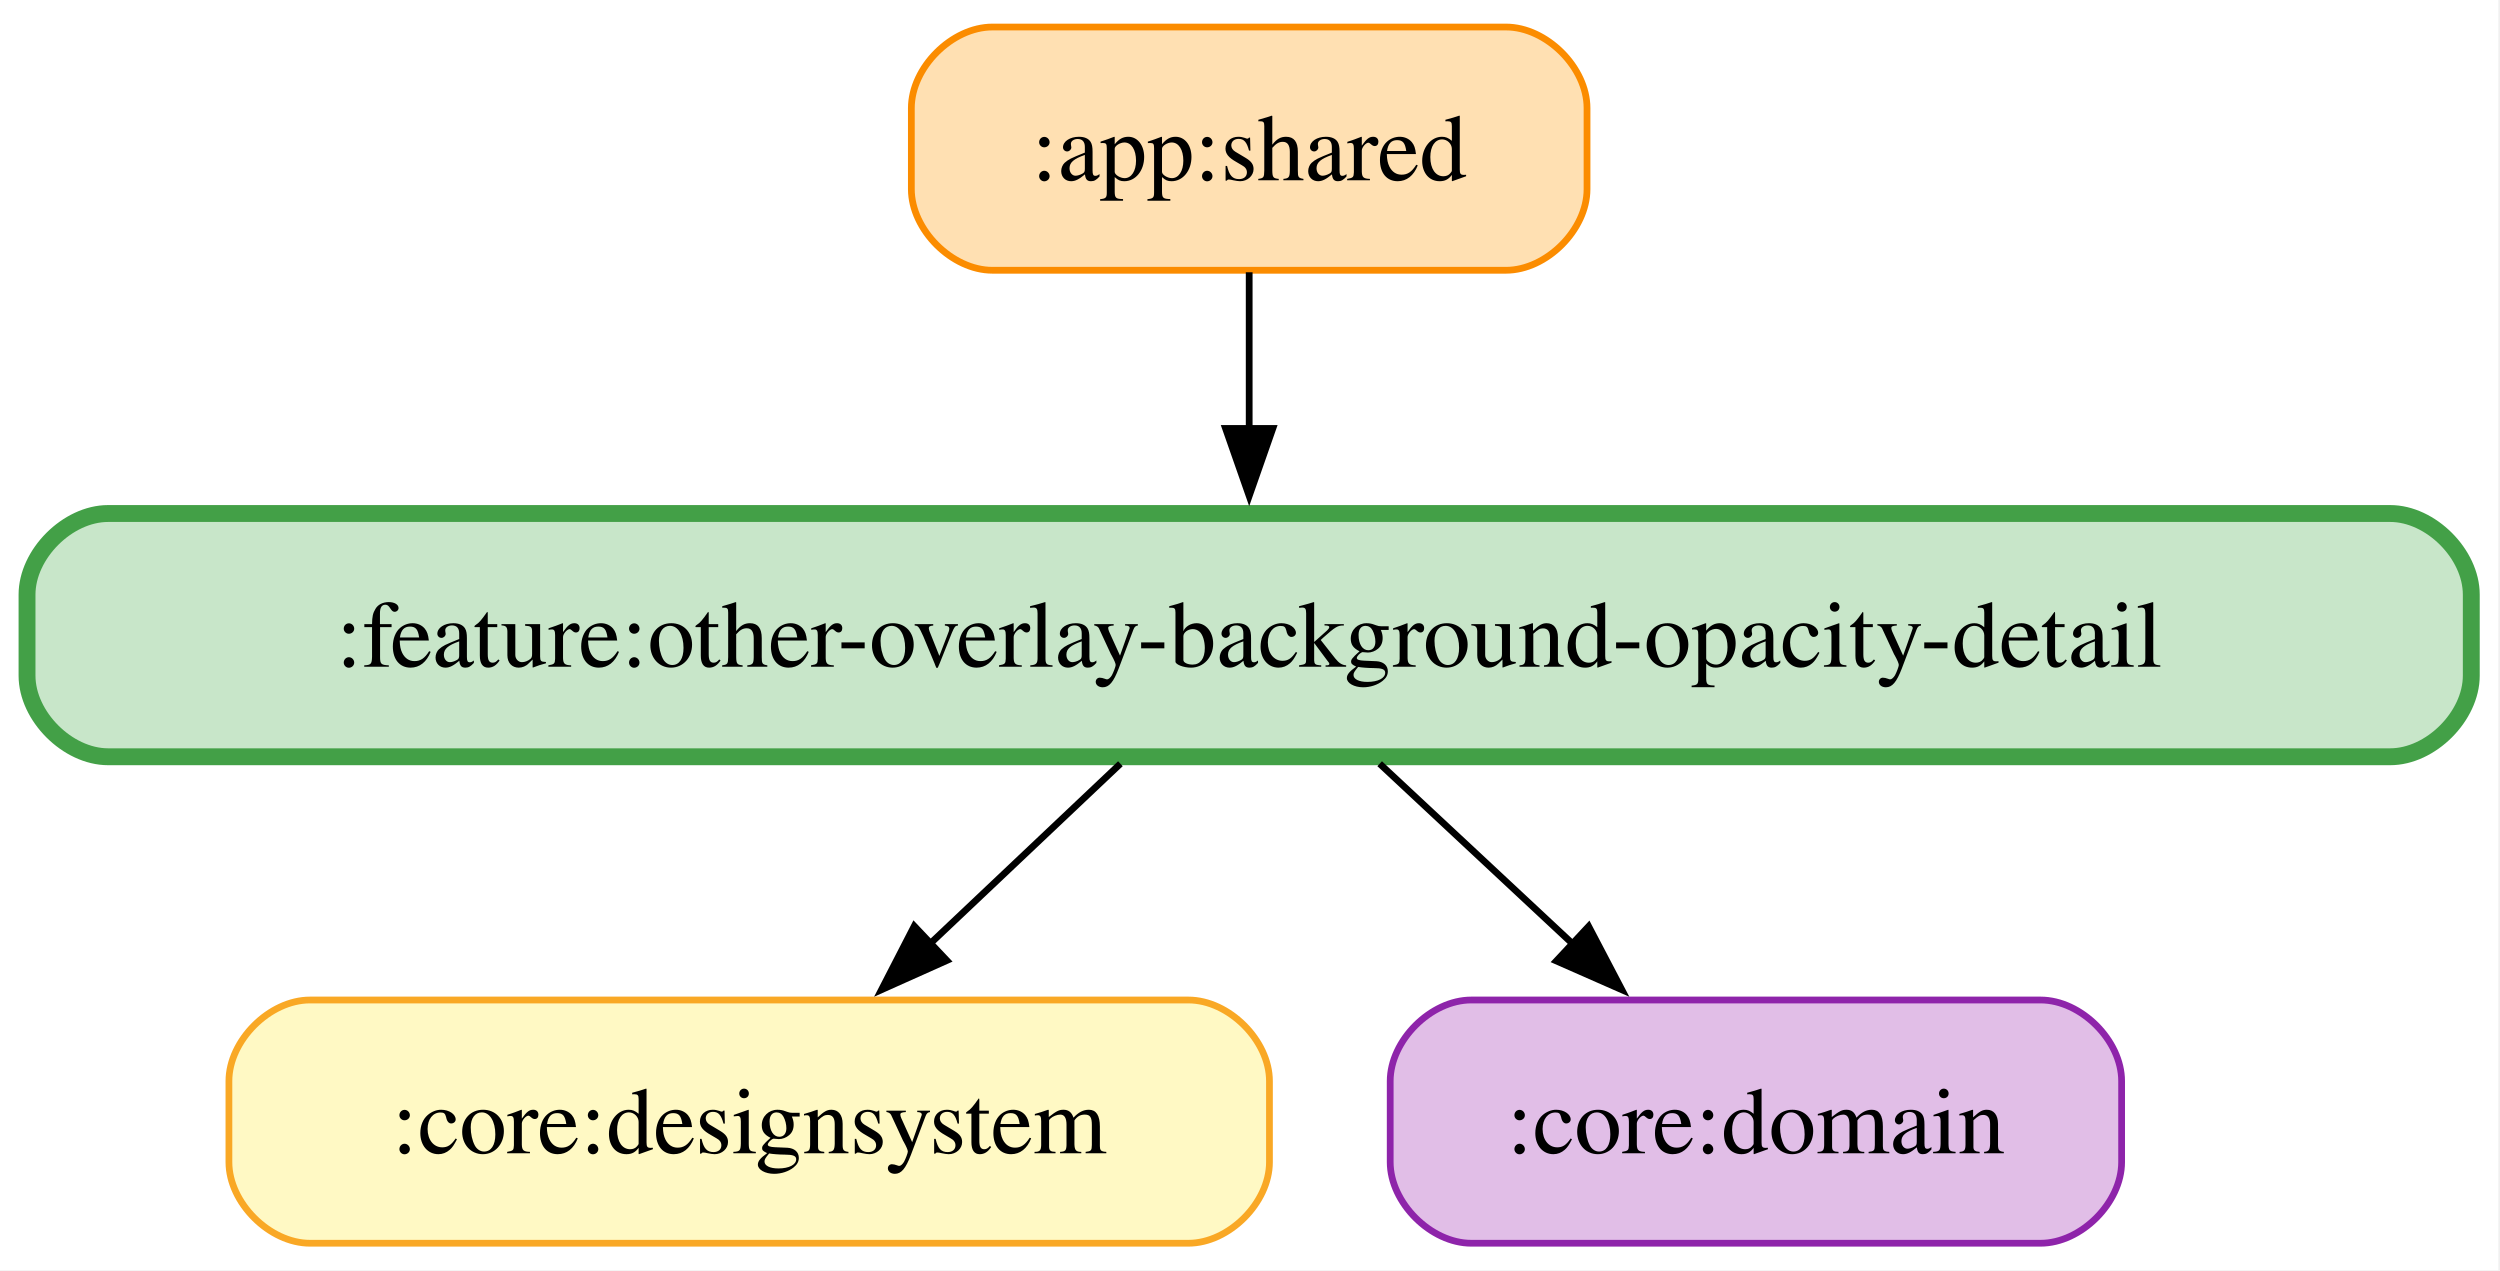
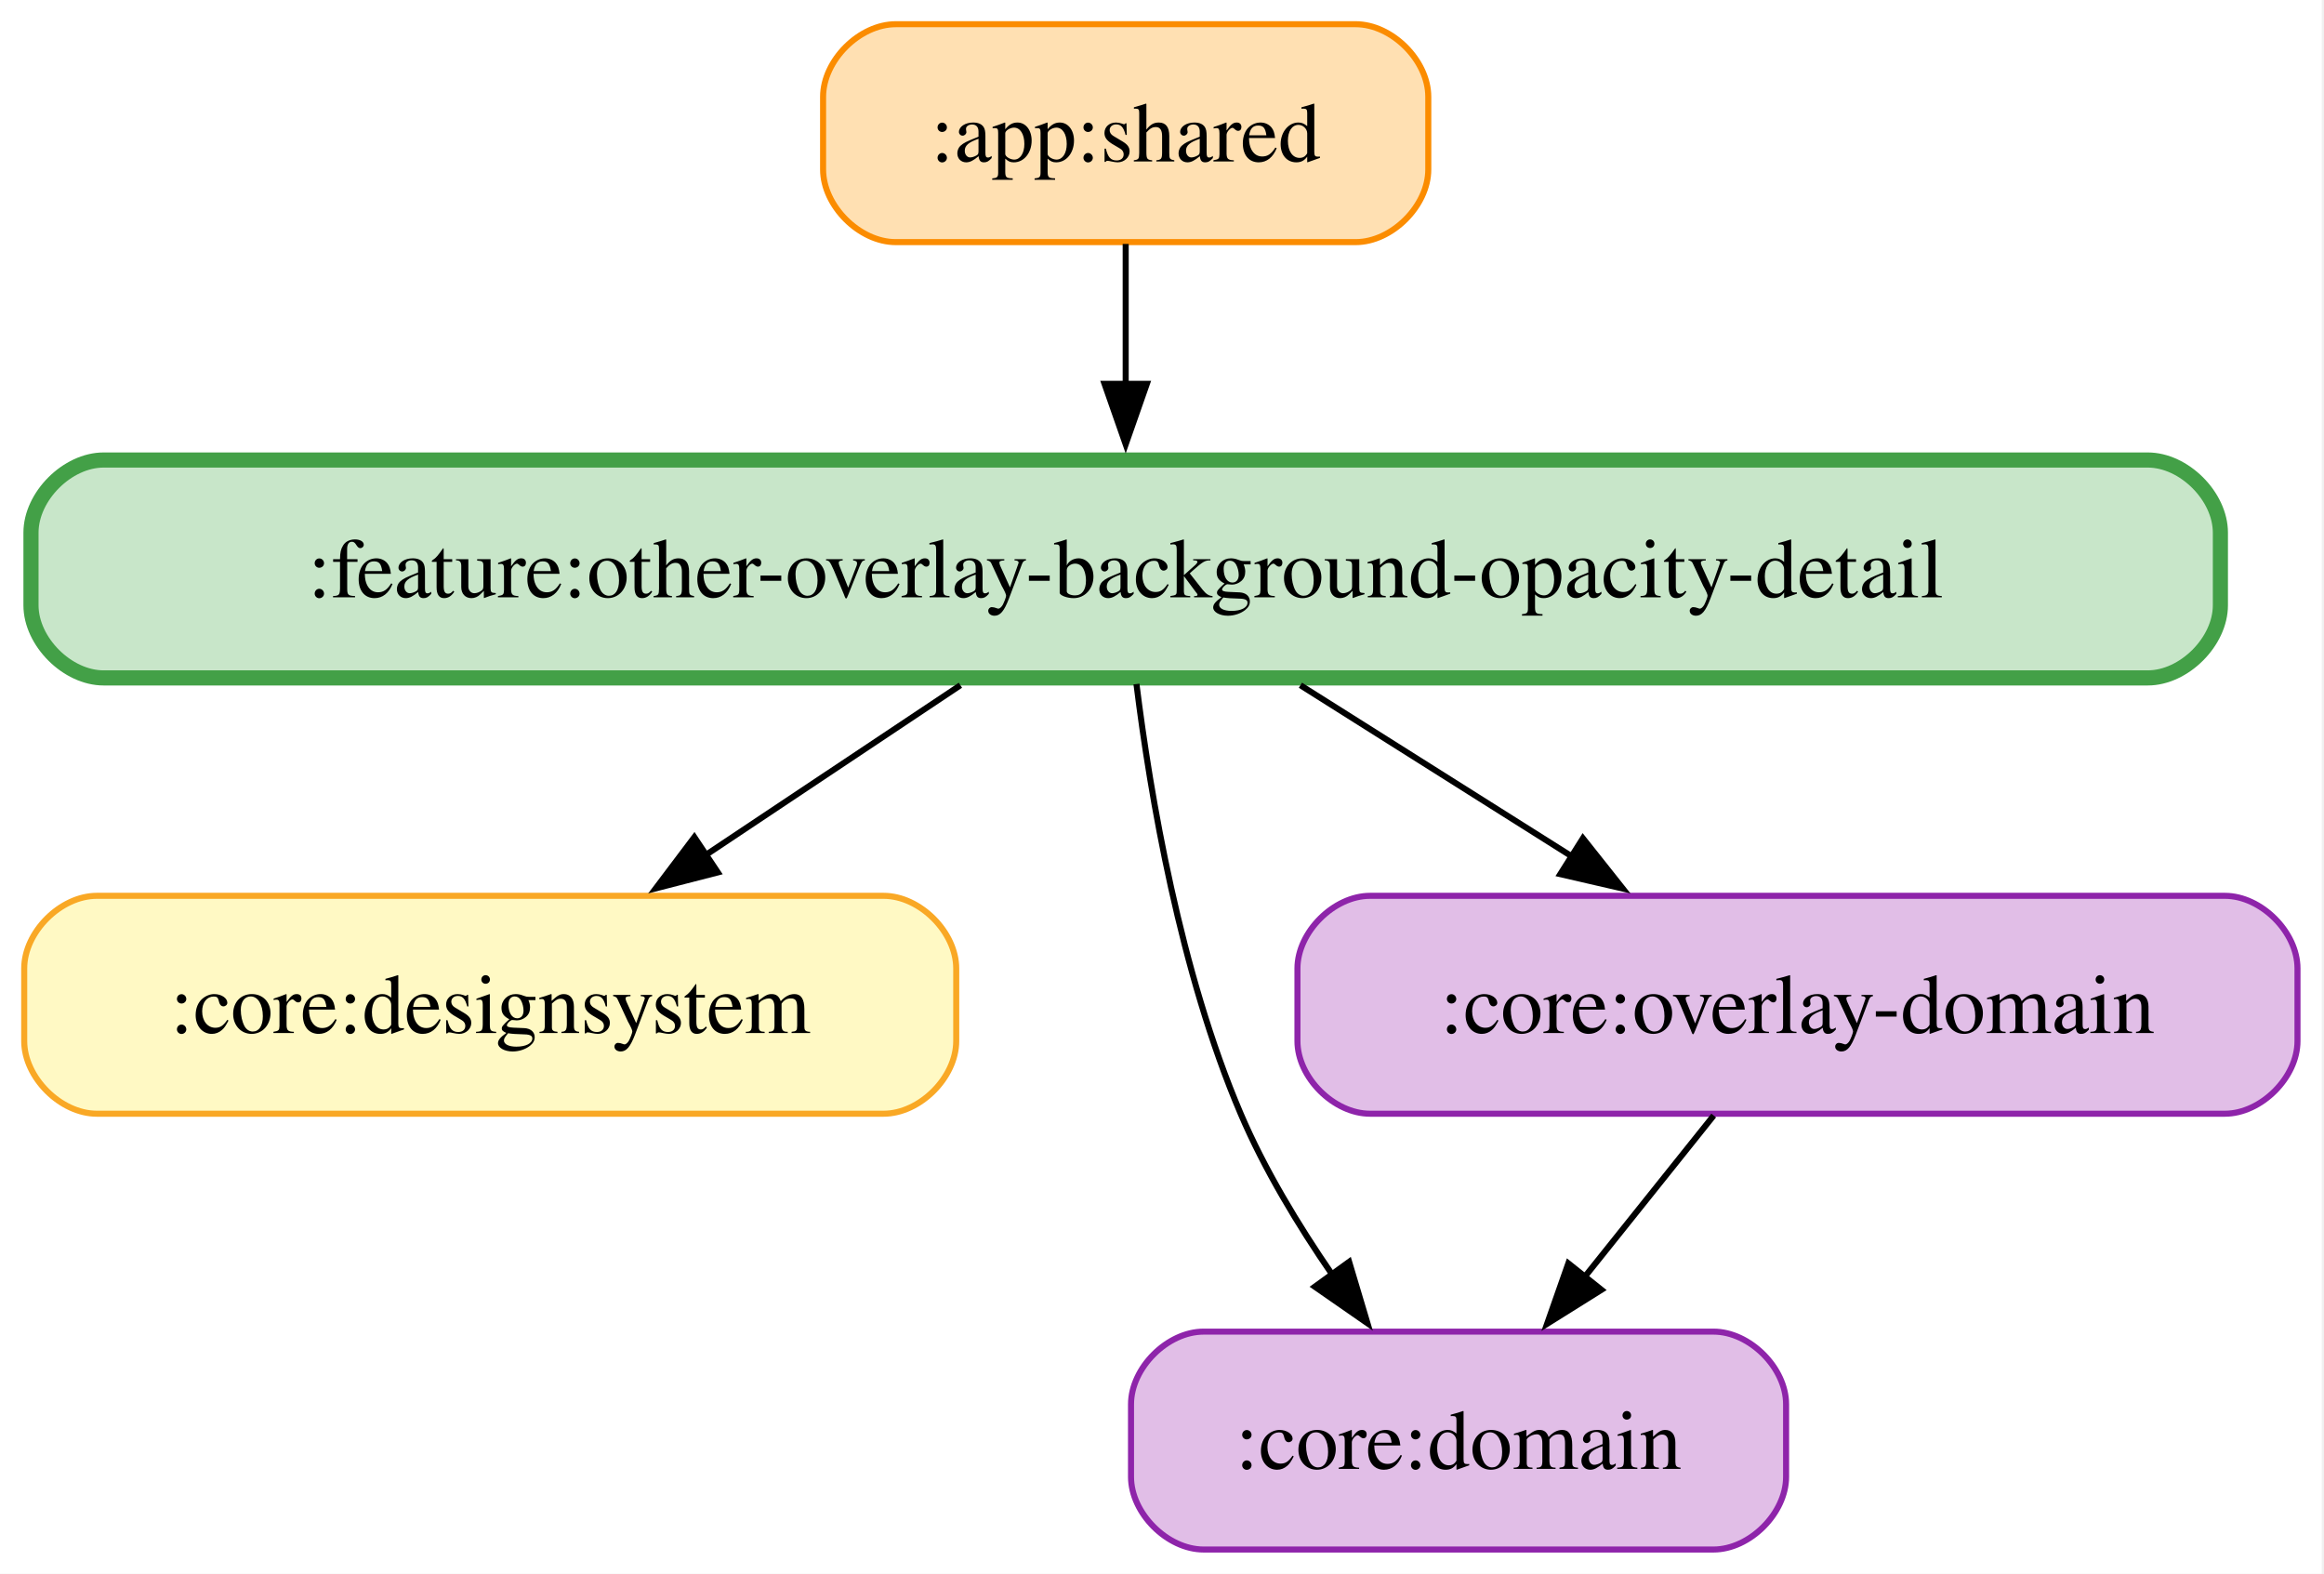
- <svg xmlns="http://www.w3.org/2000/svg" width="370pt" height="188pt" viewBox="0.00 0.00 370.00 188.00">
-   <g id="graph0" class="graph" transform="scale(1 1) rotate(0) translate(4 184)">
-     <polygon fill="white" stroke="none" points="-4,4 -4,-184 365.75,-184 365.75,4 -4,4" />
+ <svg xmlns="http://www.w3.org/2000/svg" width="384pt" height="260pt" viewBox="0.00 0.00 384.00 260.00">
+   <g id="graph0" class="graph" transform="scale(1 1) rotate(0) translate(4 256)">
+     <polygon fill="white" stroke="none" points="-4,4 -4,-256 379.62,-256 379.62,4 -4,4" />
    <g id="node1" class="node">
-       <path fill="#ffe0b2" stroke="#fb8c00" d="M218.88,-180C218.88,-180 142.88,-180 142.88,-180 136.88,-180 130.88,-174 130.88,-168 130.88,-168 130.88,-156 130.88,-156 130.88,-150 136.88,-144 142.88,-144 142.88,-144 218.88,-144 218.88,-144 224.88,-144 230.88,-150 230.88,-156 230.88,-156 230.88,-168 230.88,-168 230.88,-174 224.88,-180 218.88,-180" />
-       <text xml:space="preserve" text-anchor="middle" x="180.88" y="-157.32" font-family="Times,serif" font-size="14.00">:app:shared</text>
+       <path fill="#ffe0b2" stroke="#fb8c00" d="M220,-252C220,-252 144,-252 144,-252 138,-252 132,-246 132,-240 132,-240 132,-228 132,-228 132,-222 138,-216 144,-216 144,-216 220,-216 220,-216 226,-216 232,-222 232,-228 232,-228 232,-240 232,-240 232,-246 226,-252 220,-252" />
+       <text xml:space="preserve" text-anchor="middle" x="182" y="-229.32" font-family="Times,serif" font-size="14.00">:app:shared</text>
+     </g>
+     <g id="node5" class="node">
+       <path fill="#c8e6c9" stroke="#43a047" stroke-width="2.5" d="M350.88,-180C350.88,-180 13.12,-180 13.12,-180 7.12,-180 1.12,-174 1.12,-168 1.12,-168 1.12,-156 1.12,-156 1.12,-150 7.12,-144 13.12,-144 13.12,-144 350.88,-144 350.88,-144 356.88,-144 362.88,-150 362.88,-156 362.88,-156 362.88,-168 362.88,-168 362.88,-174 356.88,-180 350.88,-180" />
+       <text xml:space="preserve" text-anchor="middle" x="182" y="-157.32" font-family="Times,serif" font-size="14.00">:feature:other-overlay-background-opacity-detail</text>
+     </g>
+     <g id="edge1" class="edge">
+       <path fill="none" stroke="black" d="M182,-215.7C182,-208.71 182,-200.44 182,-192.55" />
+       <polygon fill="black" stroke="black" points="185.5,-192.59 182,-182.59 178.5,-192.59 185.5,-192.59" />
+     </g>
+     <g id="node2" class="node">
+       <path fill="#fff9c4" stroke="#f9a825" d="M142,-108C142,-108 12,-108 12,-108 6,-108 0,-102 0,-96 0,-96 0,-84 0,-84 0,-78 6,-72 12,-72 12,-72 142,-72 142,-72 148,-72 154,-78 154,-84 154,-84 154,-96 154,-96 154,-102 148,-108 142,-108" />
+       <text xml:space="preserve" text-anchor="middle" x="77" y="-85.33" font-family="Times,serif" font-size="14.00">:core:designsystem</text>
+     </g>
+     <g id="node3" class="node">
+       <path fill="#e1bee7" stroke="#8e24aa" d="M279.12,-36C279.12,-36 194.88,-36 194.88,-36 188.88,-36 182.88,-30 182.88,-24 182.88,-24 182.88,-12 182.88,-12 182.88,-6 188.88,0 194.88,0 194.88,0 279.12,0 279.12,0 285.12,0 291.12,-6 291.12,-12 291.12,-12 291.12,-24 291.12,-24 291.12,-30 285.12,-36 279.12,-36" />
+       <text xml:space="preserve" text-anchor="middle" x="237" y="-13.32" font-family="Times,serif" font-size="14.00">:core:domain</text>
    </g>
    <g id="node4" class="node">
-       <path fill="#c8e6c9" stroke="#43a047" stroke-width="2.5" d="M349.75,-108C349.75,-108 12,-108 12,-108 6,-108 0,-102 0,-96 0,-96 0,-84 0,-84 0,-78 6,-72 12,-72 12,-72 349.75,-72 349.75,-72 355.75,-72 361.75,-78 361.75,-84 361.75,-84 361.75,-96 361.75,-96 361.75,-102 355.75,-108 349.75,-108" />
-       <text xml:space="preserve" text-anchor="middle" x="180.88" y="-85.33" font-family="Times,serif" font-size="14.00">:feature:other-overlay-background-opacity-detail</text>
+       <path fill="#e1bee7" stroke="#8e24aa" d="M363.62,-108C363.62,-108 222.38,-108 222.38,-108 216.38,-108 210.38,-102 210.38,-96 210.38,-96 210.38,-84 210.38,-84 210.38,-78 216.38,-72 222.38,-72 222.38,-72 363.62,-72 363.62,-72 369.62,-72 375.62,-78 375.62,-84 375.62,-84 375.62,-96 375.62,-96 375.62,-102 369.62,-108 363.62,-108" />
+       <text xml:space="preserve" text-anchor="middle" x="293" y="-85.33" font-family="Times,serif" font-size="14.00">:core:overlay-domain</text>
    </g>
-     <g id="edge1" class="edge">
-       <path fill="none" stroke="black" d="M180.88,-143.7C180.88,-136.71 180.88,-128.44 180.88,-120.55" />
-       <polygon fill="black" stroke="black" points="184.38,-120.59 180.88,-110.59 177.38,-120.59 184.38,-120.59" />
+     <g id="edge2" class="edge">
+       <path fill="none" stroke="black" d="M279.16,-71.7C272.71,-63.64 264.92,-53.89 257.79,-44.98" />
+       <polygon fill="black" stroke="black" points="260.61,-42.91 251.63,-37.29 255.14,-47.28 260.61,-42.91" />
    </g>
-     <g id="node2" class="node">
-       <path fill="#fff9c4" stroke="#f9a825" d="M171.88,-36C171.88,-36 41.88,-36 41.88,-36 35.88,-36 29.88,-30 29.88,-24 29.88,-24 29.88,-12 29.88,-12 29.88,-6 35.88,0 41.88,0 41.88,0 171.88,0 171.88,0 177.88,0 183.88,-6 183.88,-12 183.88,-12 183.88,-24 183.88,-24 183.88,-30 177.88,-36 171.88,-36" />
-       <text xml:space="preserve" text-anchor="middle" x="106.88" y="-13.32" font-family="Times,serif" font-size="14.00">:core:designsystem</text>
-     </g>
-     <g id="node3" class="node">
-       <path fill="#e1bee7" stroke="#8e24aa" d="M298,-36C298,-36 213.75,-36 213.75,-36 207.75,-36 201.75,-30 201.75,-24 201.75,-24 201.75,-12 201.75,-12 201.75,-6 207.75,0 213.75,0 213.75,0 298,0 298,0 304,0 310,-6 310,-12 310,-12 310,-24 310,-24 310,-30 304,-36 298,-36" />
-       <text xml:space="preserve" text-anchor="middle" x="255.88" y="-13.32" font-family="Times,serif" font-size="14.00">:core:domain</text>
+     <g id="edge4" class="edge">
+       <path fill="none" stroke="black" d="M154.69,-142.79C141.75,-134.17 126.14,-123.76 112.32,-114.55" />
+       <polygon fill="black" stroke="black" points="114.61,-111.87 104.35,-109.23 110.73,-117.69 114.61,-111.87" />
    </g>
    <g id="edge3" class="edge">
-       <path fill="none" stroke="black" d="M161.82,-70.97C153.23,-62.85 142.94,-53.11 133.59,-44.27" />
-       <polygon fill="black" stroke="black" points="136.13,-41.85 126.46,-37.52 131.31,-46.94 136.13,-41.85" />
+       <path fill="none" stroke="black" d="M183.78,-142.99C186.07,-124.56 191.01,-95.39 201,-72 204.91,-62.84 210.49,-53.6 216.1,-45.46" />
+       <polygon fill="black" stroke="black" points="218.92,-47.53 221.95,-37.38 213.25,-43.42 218.92,-47.53" />
    </g>
-     <g id="edge2" class="edge">
-       <path fill="none" stroke="black" d="M200.19,-70.97C208.9,-62.85 219.33,-53.11 228.8,-44.27" />
-       <polygon fill="black" stroke="black" points="231.12,-46.9 236.04,-37.51 226.34,-41.78 231.12,-46.9" />
+     <g id="edge5" class="edge">
+       <path fill="none" stroke="black" d="M210.87,-142.79C224.68,-134.08 241.37,-123.56 256.08,-114.28" />
+       <polygon fill="black" stroke="black" points="257.55,-117.5 264.14,-109.2 253.81,-111.58 257.55,-117.5" />
    </g>
  </g>
</svg>
